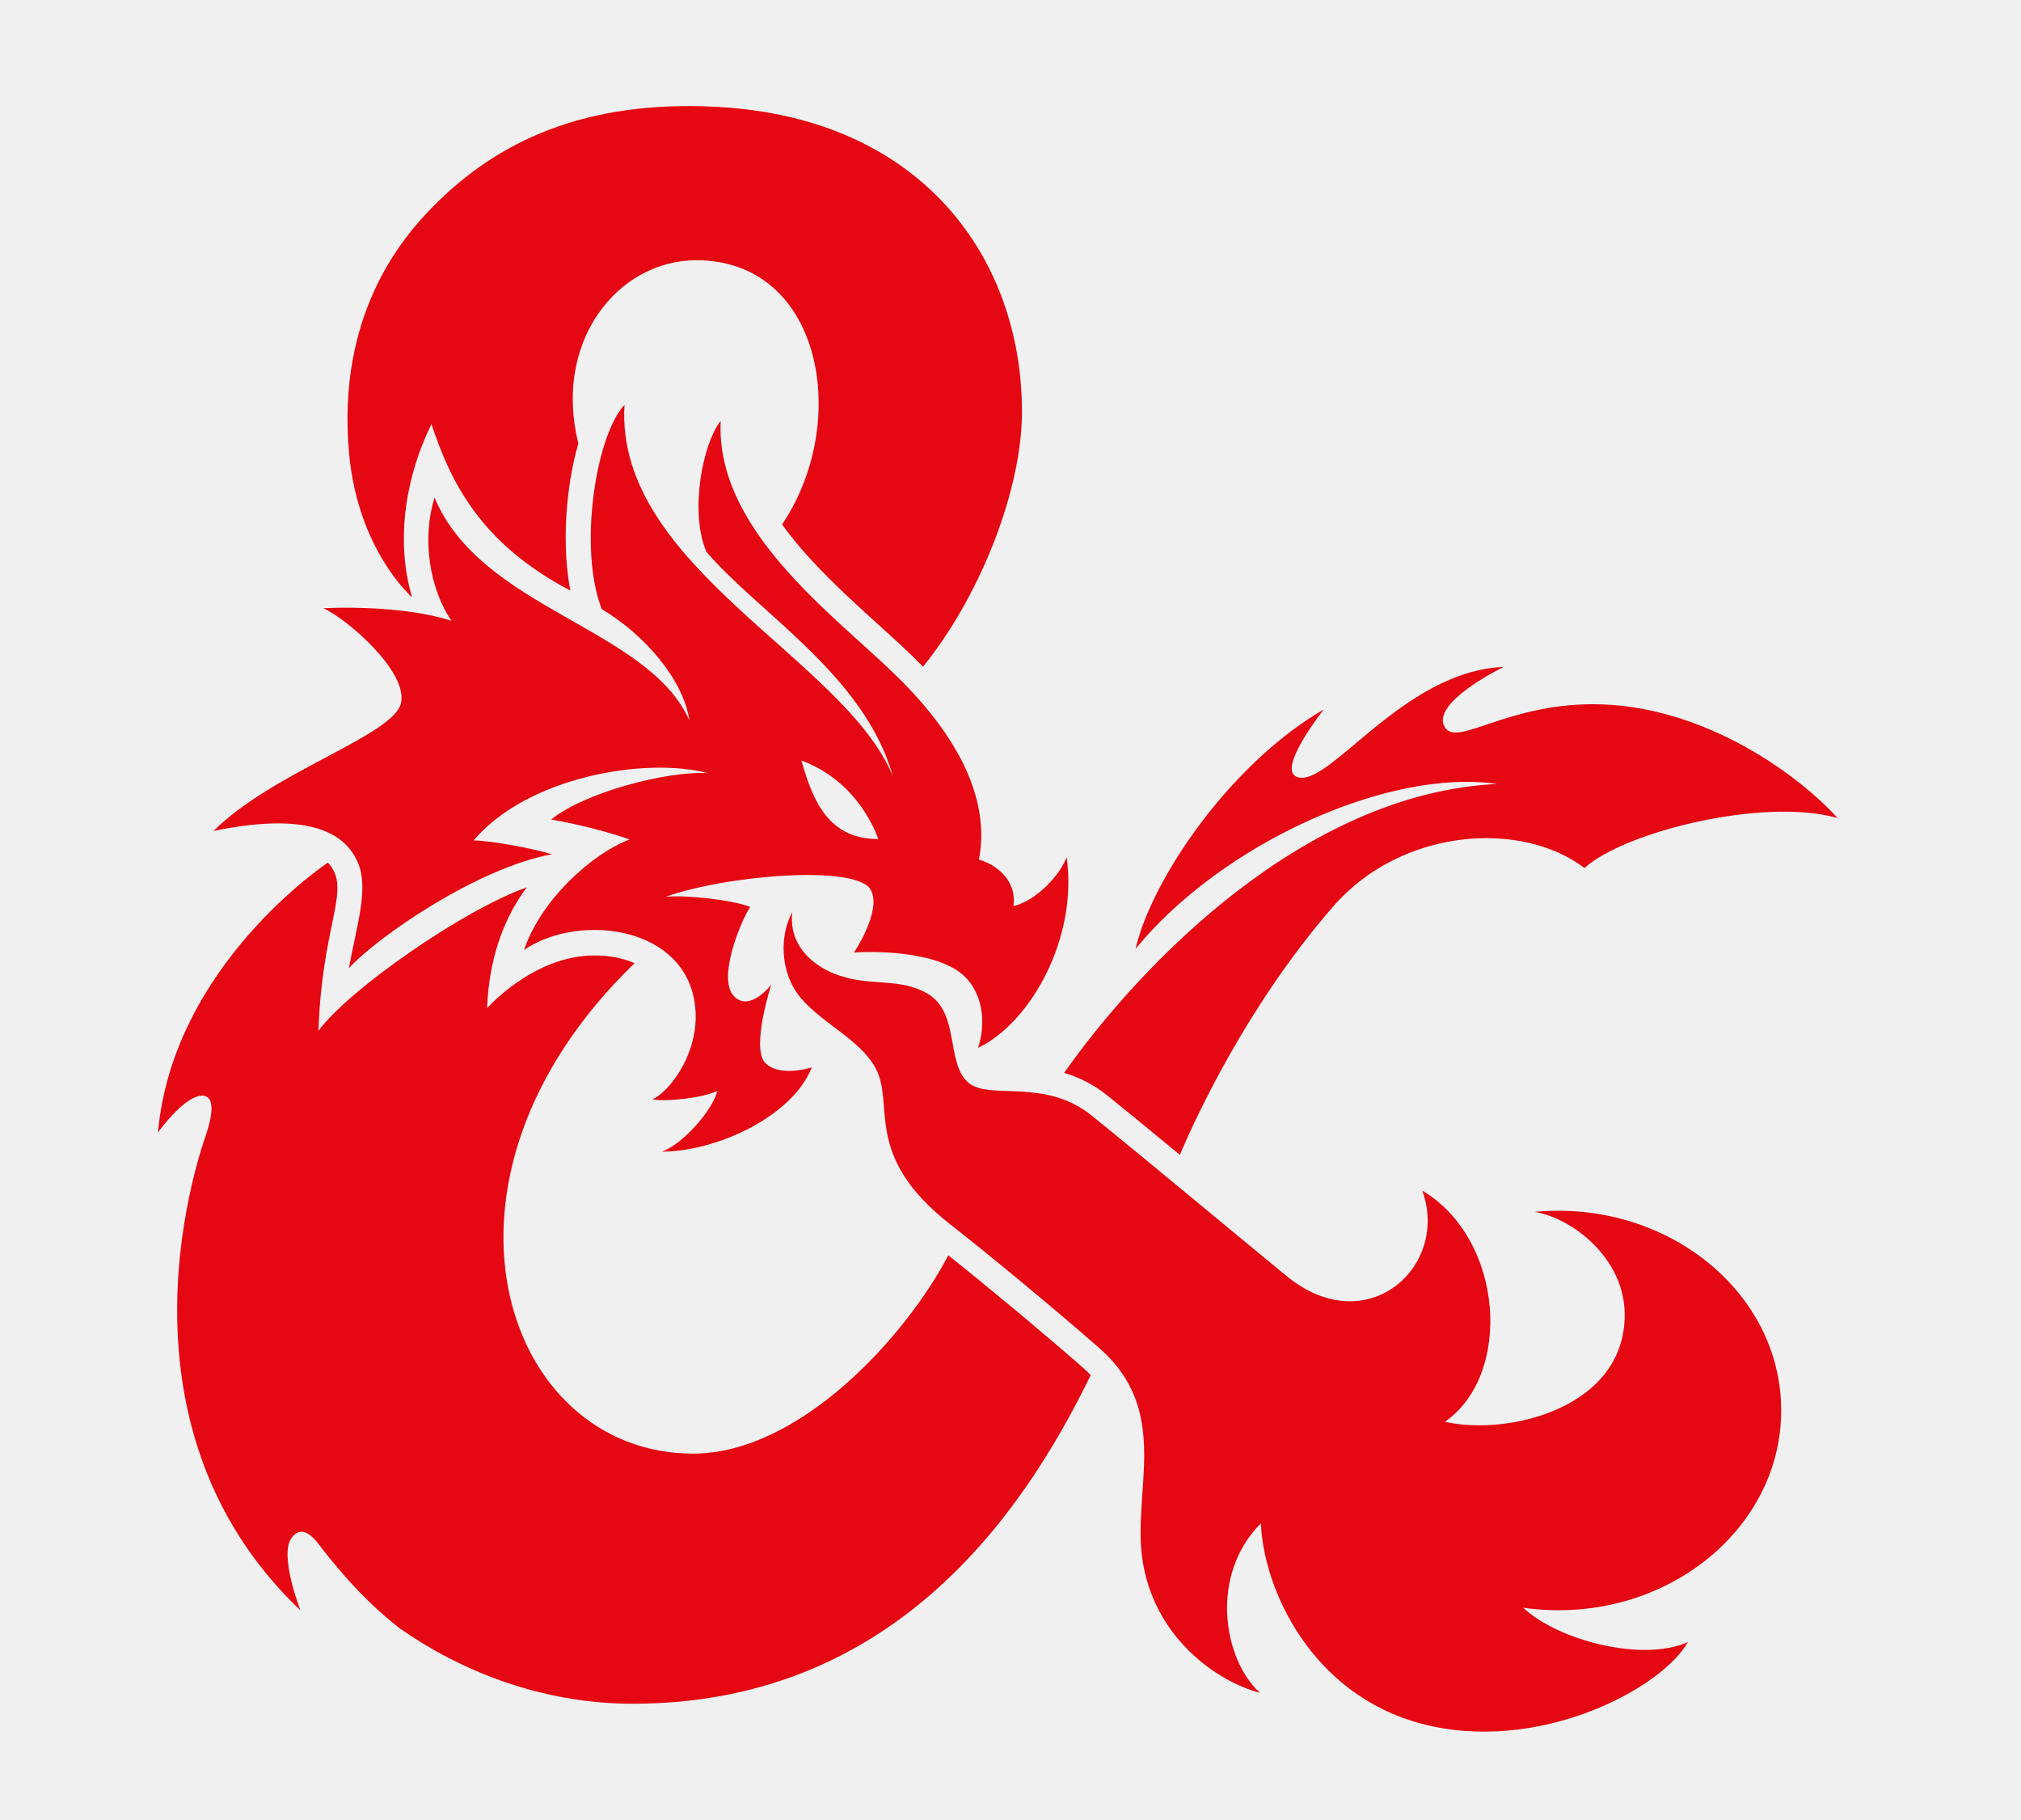
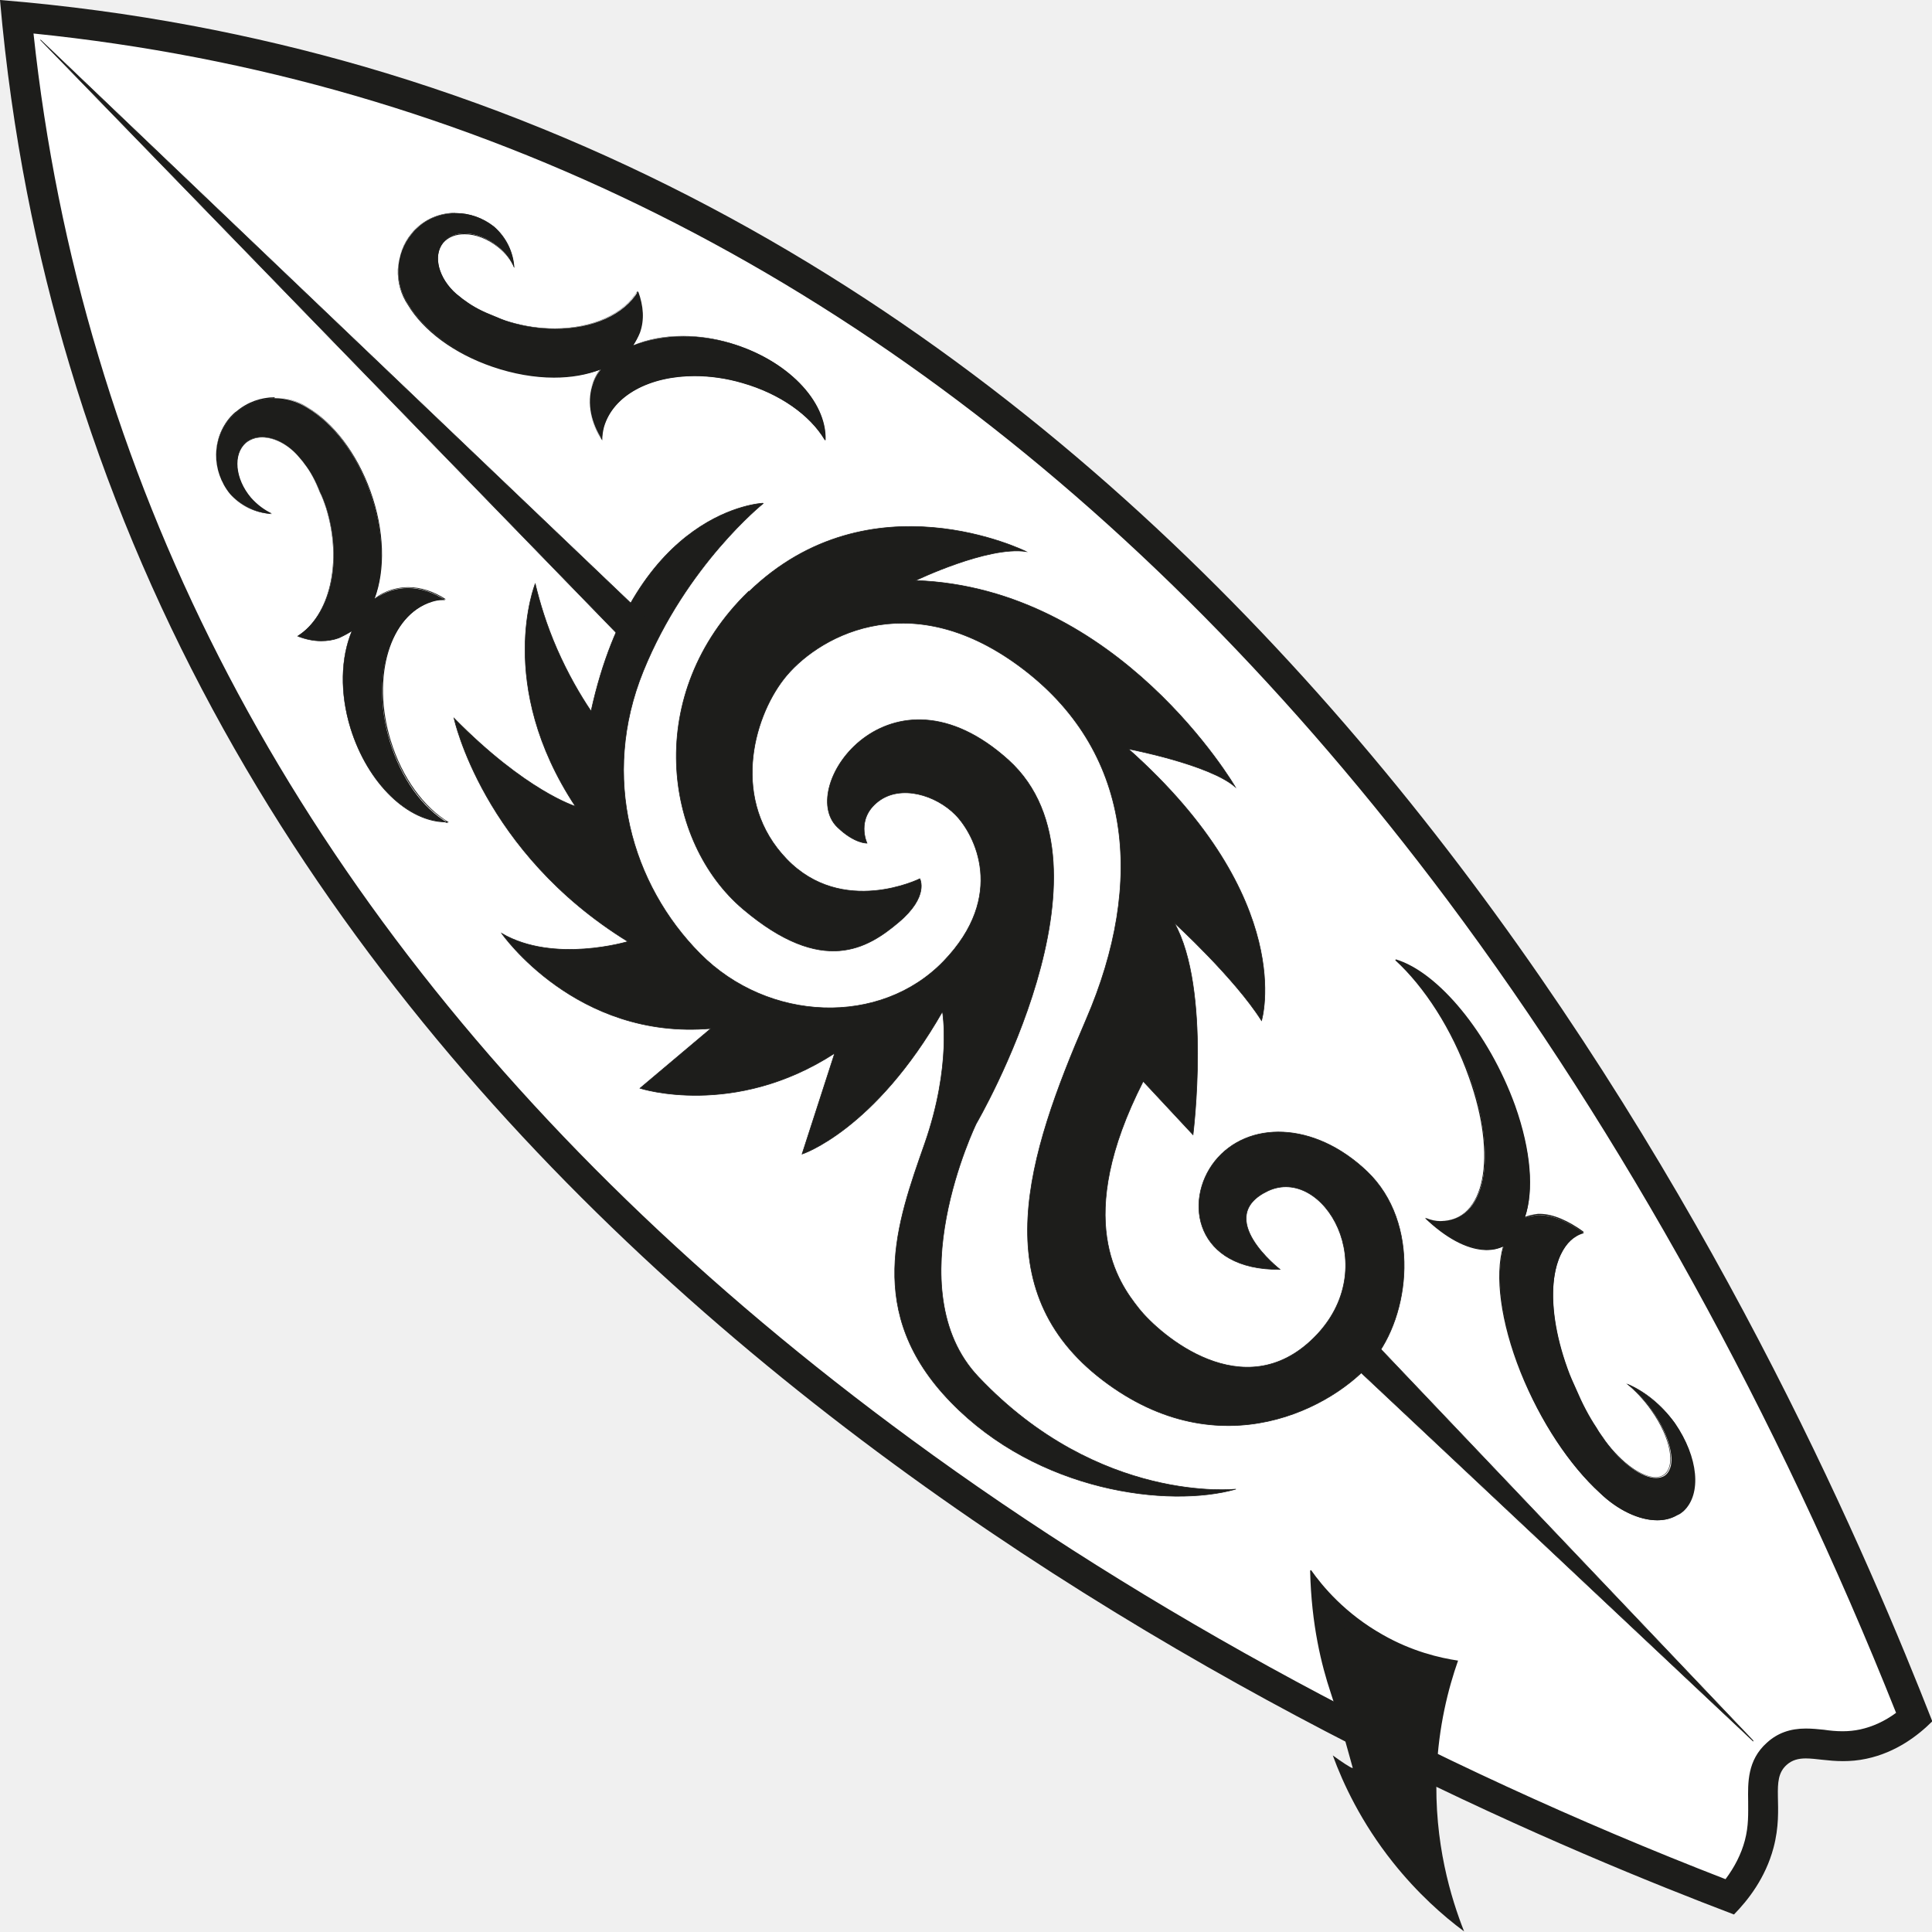
- <svg xmlns="http://www.w3.org/2000/svg" width="338.22" height="304.45" version="1.1" viewBox="0 0 338.22 304.45">
+ <svg xmlns="http://www.w3.org/2000/svg" id="Camada_1" data-name="Camada 1" viewBox="0 0 64 64">
  <defs>
-     <clipPath id="clipPath2">
-       <path transform="translate(-230.64 -125.67)" d="M 0,228.334 H 253.667 V 0 H 0 Z" />
-     </clipPath>
+     <style>
+       .cls-1, .cls-2 {
+         fill: #1d1d1b;
+       }
+ 
+       .cls-3 {
+         fill: #fff;
+       }
+ 
+       .cls-2 {
+         stroke: #1d1d1b;
+         stroke-miterlimit: 10;
+         stroke-width: .02px;
+       }
+     </style>
  </defs>
-   <path transform="matrix(1.3333 0 0 -1.3333 307.53 136.88)" d="m0 0c-9.209 2.624-26.697-1.679-31.775-6.272-7.879 6.003-22.907 5.07-31.52-4.803-10.74-12.33-17.246-26.437-19.266-31.19-3.533 2.92-6.871 5.654-9.099 7.443-1.795 1.444-3.639 2.314-5.428 2.844 9.76 13.837 30.317 35.089 54.354 36.256-13.62 1.997-34.582-7.481-45.393-20.701 2.055 8.793 11.881 23.236 23.629 30.049 0 0-5.787-7.298-3.471-8.415 3.875-1.87 13.221 13.219 26.047 13.755 0 0-9.351-4.542-7.348-7.613 1.559-2.399 7.702 2.935 18.565 2.935 13.174 0 25.107-8.176 30.705-14.288m-94.744-68.956c0.351-0.314 0.68-0.634 0.992-0.958-8.883-18.299-25.373-41.24-57.478-41.24-11.578 0-21.756 4.216-29.242 9.457-2.486 1.926-4.762 4.14-6.832 6.479l-5e-3 -2e-3s-3e-3 2e-3 -9e-3 0.02c-1.203 1.357-2.336 2.745-3.399 4.159-1.455 1.862-2.509 1.772-3.312 0.741-1.656-2.131 1.087-9.14 1.087-9.14-25.036 23.846-12.303 58.308-11.763 59.98 1.395 4.299 0.121 5.021-1.351 4.458-2.217-0.845-4.771-4.462-4.771-4.462 1.894 21.048 21.327 33.865 21.327 33.865 0.141-0.146 0.283-0.3 0.403-0.472 2.334-3.295-1.165-7.571-1.578-20.631 3.663 5.049 18.072 15.154 26.144 18.002-2.507-3.353-4.715-8.237-4.984-15.161 0 0 5.823 6.617 13.473 6.617 1.839 0 3.568-0.326 5.042-0.97-28.203-27.231-16.436-61.55 7.33-61.55 13.402 0 26.705 14.701 32.049 24.888 5.187-4.132 12.213-9.989 16.877-14.08m87.662-5.393c0-15.268-15.211-27.185-32.387-24.752 4.381-4.115 15.004-6.862 20.67-4.313-3.246-5.841-18.808-14.131-33.451-10.24-13.756 3.665-19.795 16.774-20.139 25.143-6.488-6.495-4.736-17.077-0.115-21.272-5.359 1.396-13.426 6.949-14.787 16.953-1.168 8.581 3.615 18.413-5.35 26.28-5.341 4.69-13.498 11.452-18.771 15.585-11.035 8.645-6.856 15.004-9.338 19.571-1.906 3.54-6.539 5.513-9.324 8.736-2.793 3.248-2.697 8.062-1.133 10.829-0.471-3.875 2.283-6.744 5.977-7.96 4.066-1.351 7.505-0.23 10.998-2.247 4.162-2.431 2.211-8.964 5.267-11.285 2.705-2.033 9.5 0.676 15.303-3.991 5.805-4.666 18.836-15.521 24.461-20.137 10.119-8.317 20.529 1.167 17.07 10.694 10.246-6.086 11.377-23.09 2.84-29.014 8.047-1.807 22.568 1.78 22.568 13.415 0 7.142-6.591 12.143-11.291 12.932 16.485 1.548 30.932-10.001 30.932-24.927m-113.34 71.713c-6.211 0-8.178 4.714-9.642 9.856 7.462-2.75 9.642-9.856 9.642-9.856m-83.429 1.014c10.939 2.256 16.421 0.355 18.194-4.164 1.264-3.211-0.227-7.726-1.209-13.058 3.717 4.045 16.26 12.626 25.485 14.297-2.144 0.686-7.688 1.734-9.829 1.735 6.732 7.946 21.42 10.513 29.433 8.451-5.26 0.29-15.571-2.459-19.683-5.822 3.613-0.65 6.957-1.496 9.825-2.504-4.899-1.893-11.157-7.679-13.243-13.873 6.457 4.462 19.298 3.286 21.295-5.926 1.355-6.32-3.023-11.937-5.196-12.817 1.779-0.33 6.383 0.179 8.154 1.059-0.607-2.575-4.569-6.858-6.984-7.626 6.738 0 16.382 4.313 18.851 10.586 0 0-3.969-1.316-5.826 0.536-1.85 1.851 0.74 9.847 0.74 9.847s-2.648-3.495-4.656-1.486c-2.19 2.193 0.854 9.505 2.008 11.228-2.074 0.866-8.061 1.543-10.588 1.274 7.415 2.683 24.008 4.123 25.736 0.849 1.395-2.636-2.119-7.842-2.119-7.842 2.863 0.204 11.344 0.159 14.33-3.467 3.031-3.686 1.244-8.498 1.244-8.498 6.643 3.183 12.567 13.856 11.114 23.937-0.715-2.077-3.721-5.46-6.672-6.145 0.468 3.323-2.317 5.293-4.338 5.829 1.265 6.455-1.363 14.367-10.592 23.299-7.84 7.593-22.494 18.184-21.817 31.767-2.288-2.905-3.915-11.403-1.806-16.41 6.406-7.572 19.891-15.554 23.41-28.176-6.006 14.73-34.933 26.331-33.677 46.605-3.607-3.879-5.815-17.994-2.863-25.634 5.524-3.305 10.271-8.952 11.011-13.979-5.187 11.656-26.126 13.916-31.986 27.963-1.6-5.01-0.692-11.338 2.122-15.469 0 0-5.359 2.021-16.1 1.591 2.909-1.267 10.741-8.007 9.746-11.97-1.018-4.023-16.13-8.603-23.514-15.987m24.918 29.332c-2.223 7.532-0.578 15.645 2.434 21.718 2.364-7.045 5.965-14.862 17.435-20.881-1.083 5.581-0.611 12.862 1.005 18.475-3.187 12.729 4.9 22.981 14.817 22.981 15.758 0 19.445-20.251 10.752-33.16 4.57-6.356 11.592-11.898 16.322-16.48 0.453-0.44 0.91-0.902 1.371-1.369 7.147 8.795 12.418 22.171 12.418 31.989 0 19.134-12.418 36.888-38.285 38.269-16.395 0.876-27.479-4.19-35.717-12.59-3.749-3.819-12.043-13.457-10.456-30.887 1.108-12.197 7.904-18.065 7.904-18.065" clip-path="url(#clipPath2)" fill="#e50711" />
+   <g>
+     <path class="cls-3" d="M57.3,62.84C40.57,56.42,11.57,41.35,2.78,11.94,1.68,8.26.93,4.44.55.55c3.87.35,7.69,1.07,11.35,2.13,29.55,8.57,44.92,37.5,51.51,54.21-.53.46-1.1.75-1.69.88-.22.05-.44.07-.68.07-.25,0-.48-.03-.68-.05-.2-.02-.38-.04-.55-.04-.25,0-.62.04-.96.34-.48.43-.47,1-.45,1.55,0,.41.02.88-.13,1.44-.17.62-.49,1.21-.97,1.75Z" />
+     <path class="cls-1" d="M1.11,1.11c3.63.37,7.21,1.06,10.65,2.06,13.77,4,25.94,12.96,36.19,26.65,5.8,7.76,10.93,17.05,14.86,26.92-.38.28-.78.46-1.19.55-.19.04-.38.06-.58.06-.22,0-.42-.02-.62-.05-.19-.02-.4-.04-.6-.04-.52,0-.94.15-1.29.47-.65.58-.63,1.33-.62,1.94,0,.4.02.81-.11,1.3-.12.45-.34.88-.64,1.28-9.86-3.82-19.17-8.84-26.96-14.56C16.41,37.58,7.35,25.51,3.26,11.8,2.22,8.34,1.5,4.75,1.11,1.11M0,0c.39,4.46,1.22,8.48,2.3,12.08,9.75,32.62,44.65,47.35,55.14,51.34.46-.47,1.04-1.2,1.31-2.21.37-1.39-.13-2.25.44-2.75.18-.16.39-.21.63-.21.33,0,.73.09,1.23.09.24,0,.5-.02.78-.08.99-.21,1.72-.78,2.18-1.24C59.87,46.46,44.79,11.7,12.04,2.2,8.44,1.16,4.43.36,0,0h0Z" />
+   </g>
+   <g>
+     <path class="cls-1" d="M47.94,63.25c-.59-.51-1.14-1.08-1.62-1.69-.67-.84-1.22-1.76-1.66-2.75.06.03.1.03.13.03h.12l.15-.18v-.12c-.31-1.1-.55-1.94-.75-2.54-.33-1-.54-2.07-.62-3.2.56.63,1.23,1.18,1.96,1.59.72.4,1.49.69,2.3.84-.37,1.14-.58,2.32-.63,3.5-.06,1.53.15,3.05.62,4.51Z" />
+     <path class="cls-1" d="M44.01,53.49c.46.43.97.81,1.51,1.12.66.37,1.36.64,2.1.81-.32,1.08-.51,2.18-.55,3.3-.05,1.26.08,2.51.38,3.73-.33-.33-.65-.69-.94-1.06-.57-.72-1.06-1.5-1.46-2.33l.14-.17.16-.21-.07-.25c-.13-.47-.45-1.67-.73-2.52-.25-.77-.43-1.58-.54-2.43M43.4,52.03c.04,1.8.38,3.14.68,4.04.3.9.64,2.17.73,2.49,0,0,0,0,0,.01,0,0,0,0,0,0-.06,0-.37-.21-.66-.42.34.93.94,2.22,1.99,3.54.82,1.03,1.67,1.78,2.36,2.29-.43-1.09-1-2.93-.91-5.26.06-1.53.39-2.8.71-3.71-.6-.09-1.52-.3-2.5-.86-1.24-.7-1.99-1.6-2.37-2.14h0Z" />
+   </g>
+   <g>
+     <path class="cls-1" d="M14.77,27.22c-1.27,0-2.6-1.3-3.16-3.1-.35-1.14-.33-2.31.04-3.21-.14.07-.28.15-.43.22-.18.07-.38.1-.58.1-.25,0-.52-.05-.79-.16,1.1-.68,1.51-2.47.96-4.24-.06-.18-.13-.37-.21-.53-.15-.38-.32-.69-.52-.94-.04-.07-.09-.12-.14-.18l-.09-.1c-.34-.38-.78-.6-1.17-.6-.21,0-.39.06-.54.18-.44.38-.37,1.2.16,1.83.2.23.44.42.7.54-.53-.04-1.03-.28-1.38-.67-.62-.76-.61-1.83.02-2.53.06-.06.13-.13.2-.18.35-.3.79-.46,1.25-.46.38,0,.75.11,1.07.31.87.51,1.64,1.52,2.09,2.77.46,1.26.51,2.59.15,3.57.2-.13.38-.22.58-.28.17-.05.35-.08.53-.08.41,0,.84.14,1.24.4-.03,0-.07,0-.1,0-.12,0-.23.02-.35.06-1.4.44-2.03,2.51-1.39,4.61.37,1.22,1.07,2.21,1.94,2.72l-.09-.02Z" />
+     <path class="cls-1" d="M9.1,13.16v.02c.38,0,.75.11,1.06.31.87.51,1.63,1.52,2.08,2.76.46,1.26.51,2.59.14,3.56l-.02.07.06-.04c.18-.14.36-.23.56-.29.17-.05.35-.08.53-.08.39,0,.8.13,1.18.36-.13,0-.26.03-.39.07-1.41.44-2.03,2.52-1.39,4.62.36,1.19,1.04,2.17,1.88,2.69,0,0-.02,0-.02,0-1.27,0-2.59-1.3-3.15-3.1-.35-1.14-.33-2.31.04-3.2l.03-.06-.06.04c-.13.09-.27.16-.42.23-.18.07-.38.1-.58.1-.24,0-.49-.05-.75-.14,1.08-.71,1.47-2.49.93-4.25-.05-.16-.12-.34-.21-.53-.15-.38-.32-.69-.52-.94-.04-.07-.09-.13-.14-.18-.03-.03-.06-.07-.09-.1-.34-.38-.78-.6-1.18-.6-.21,0-.4.06-.55.19-.44.38-.37,1.21.16,1.84.17.21.39.38.61.5-.49-.04-.95-.28-1.27-.65-.62-.76-.61-1.82.02-2.52.06-.06.13-.13.2-.18.34-.29.79-.46,1.25-.46v-.02M9.1,13.16c-.44,0-.89.15-1.26.46-.08.05-.14.12-.2.18-.63.71-.65,1.79-.02,2.55.36.42.87.64,1.39.66-.24-.11-.49-.29-.7-.53-.52-.62-.6-1.43-.16-1.81.15-.12.33-.18.53-.18.38,0,.82.21,1.17.59.08.1.16.18.23.28.21.27.37.58.51.94.08.16.15.34.21.53.55,1.79.12,3.57-.95,4.25.26.1.53.16.79.16.2,0,.4-.03.59-.1.15-.07.29-.14.42-.23-.36.87-.41,2.02-.04,3.22.57,1.84,1.91,3.11,3.17,3.11.03,0,.06,0,.09,0-.82-.49-1.55-1.47-1.93-2.72-.64-2.11-.02-4.16,1.38-4.6.15-.04.3-.07.45-.07-.4-.26-.83-.4-1.25-.4-.18,0-.36.03-.54.08-.22.07-.4.16-.57.3.36-.95.33-2.27-.14-3.57-.46-1.27-1.24-2.27-2.09-2.77-.32-.21-.69-.31-1.07-.31h0Z" />
+   </g>
+   <g>
+     <path class="cls-1" d="M27.32,14.58c-.51-.86-1.51-1.55-2.73-1.9-.53-.15-1.06-.23-1.58-.23-1.52,0-2.7.66-3.01,1.68-.04.14-.06.28-.06.42-.37-.57-.49-1.19-.33-1.74.06-.21.15-.39.29-.57-.45.16-.98.25-1.54.25-.66,0-1.36-.12-2.04-.36-1.25-.44-2.27-1.18-2.8-2.05-.48-.71-.43-1.67.11-2.32.05-.07.11-.14.18-.2.35-.33.81-.5,1.29-.5.45,0,.89.16,1.25.44.4.34.65.84.68,1.37-.1-.26-.29-.5-.53-.7-.34-.28-.75-.44-1.11-.44-.3,0-.55.11-.71.3-.35.44-.15,1.19.44,1.71l.11.09c.06.05.12.1.18.14.25.19.56.35.95.5.16.07.35.15.53.2.5.15,1,.22,1.5.22,1.25,0,2.28-.46,2.75-1.24.18.49.21.95.06,1.37-.06.15-.14.29-.22.42.49-.19,1.06-.3,1.66-.3.51,0,1.04.08,1.56.23,1.87.55,3.19,1.9,3.15,3.21Z" />
+     <path class="cls-1" d="M15.1,7.08c.44,0,.89.15,1.24.43.38.31.61.77.66,1.26-.12-.22-.3-.43-.5-.6-.34-.28-.75-.44-1.12-.44-.3,0-.56.11-.72.3-.35.44-.16,1.2.44,1.72.04.03.07.06.1.08.06.05.12.1.18.14.26.19.57.36.95.5.19.09.37.16.53.2.5.15,1,.22,1.5.22,1.24,0,2.26-.45,2.74-1.21.18.48.21.92.06,1.33-.06.15-.14.29-.22.42l-.04.06.06-.03c.48-.21,1.05-.32,1.64-.32.51,0,1.04.08,1.56.23,1.83.54,3.14,1.85,3.14,3.13-.54-.83-1.52-1.5-2.72-1.84-.53-.15-1.06-.23-1.59-.23-1.53,0-2.71.66-3.02,1.69-.04.13-.06.26-.06.39-.36-.56-.47-1.16-.31-1.71.06-.21.15-.39.28-.57l.04-.06-.06.03c-.44.17-.97.26-1.53.26-.66,0-1.36-.12-2.03-.36-1.25-.43-2.27-1.18-2.79-2.04-.47-.71-.43-1.66.11-2.31.05-.07.12-.14.18-.2.35-.32.8-.5,1.28-.5M15.1,7.06c-.47,0-.93.17-1.3.5-.06.07-.13.13-.18.21-.57.68-.57,1.65-.11,2.33.51.85,1.52,1.61,2.8,2.05.7.24,1.4.36,2.04.36.57,0,1.09-.09,1.54-.27-.13.17-.22.36-.29.57-.17.58-.03,1.21.35,1.78,0-.15.02-.3.06-.45.31-1.05,1.52-1.68,3-1.68.5,0,1.04.07,1.58.23,1.26.36,2.24,1.07,2.75,1.89.04-1.28-1.26-2.66-3.16-3.22-.54-.16-1.07-.23-1.57-.23-.61,0-1.18.11-1.65.32.09-.13.16-.27.22-.42.16-.44.11-.92-.07-1.38-.47.78-1.52,1.23-2.74,1.23-.48,0-.99-.07-1.49-.22-.18-.05-.37-.13-.53-.2-.36-.14-.67-.3-.94-.5-.11-.07-.19-.15-.29-.22-.59-.51-.79-1.25-.44-1.69.17-.2.42-.29.71-.29.36,0,.76.15,1.11.43.25.2.44.45.54.69-.03-.52-.26-1.02-.68-1.38-.37-.29-.81-.44-1.25-.44h0Z" />
+   </g>
+   <path class="cls-2" d="M25.27,16.67s-4.22.17-5.69,6.89c-.37-.55-.77-1.24-1.13-2.06-.35-.8-.57-1.54-.72-2.16,0,0-1.34,3.33,1.33,7.37,0,0-1.64-.5-4.02-2.92,0,0,.95,4.44,5.76,7.4,0,0-2.45.74-4.18-.27,0,0,2.46,3.54,6.93,3.15l-2.35,1.98s3.11,1.01,6.45-1.16l-1.08,3.34s2.4-.78,4.65-4.72c0,0,.32,1.78-.59,4.38s-2.02,5.59.87,8.56c2.88,2.97,7.21,3.51,9.44,2.88,0,0-4.53.51-8.53-3.72-2.74-2.89-.07-8.39-.07-8.39,0,0,4.97-8.5,1.07-12.04-3.91-3.53-7.05.89-5.67,2.22.57.55.98.53.98.53,0,0-.38-.8.37-1.38s1.92-.21,2.56.44,1.7,2.68-.39,4.85c-2.09,2.17-5.81,2.03-8.07-.25s-3.31-5.84-1.88-9.36c1.43-3.52,3.97-5.55,3.97-5.55Z" />
+   <path class="cls-2" d="M24.8,19.61c4.03-3.91,9.19-1.34,9.19-1.34-1.27-.19-3.66.96-3.66.96,6.75.24,10.59,6.84,10.59,6.84-.86-.75-3.54-1.26-3.54-1.26,5.63,5.01,4.41,9,4.41,9-.89-1.41-2.89-3.24-2.89-3.24,1.23,2.19.62,7.02.62,7.02l-1.65-1.77c-2.34,4.59-.83,6.66-.14,7.53s3.47,3.28,5.8.96c2.33-2.32.3-5.72-1.53-4.86-1.83.87.4,2.6.4,2.6-2.8.03-3.21-2.26-2.15-3.59,1.07-1.33,3.27-1.34,5.04.35,1.77,1.7,1.43,4.76.18,6.27s-5.03,3.62-8.94.64c-3.91-2.98-2.52-7.39-.55-11.95,1.97-4.56,1.53-8.94-2.21-11.7-3.74-2.76-6.78-.9-7.81.43s-1.75,4.04.1,5.96,4.41.65,4.41.65c0,0,.32.58-.7,1.44s-2.51,1.8-5.15-.43c-2.64-2.23-3.32-7.14.18-10.53Z" />
+   <path class="cls-2" d="M58.07,57.67c-4.57-4.3-9.14-8.59-13.72-12.89.26-.24.52-.48.79-.72,4.31,4.53,8.62,9.07,12.93,13.6Z" />
+   <path class="cls-2" d="M1.34,1.32c6.77,6.46,13.53,12.91,20.3,19.37-.27.23-.54.47-.81.7C14.33,14.7,7.83,8.01,1.34,1.32Z" />
+   <g>
+     <path class="cls-1" d="M54.89,50.36c-.59,0-1.3-.34-1.88-.9-1.02-.93-1.98-2.38-2.62-4-.65-1.63-.87-3.19-.58-4.17-.18.07-.35.11-.55.11-.65-.02-1.36-.4-2.04-1.06.16.07.32.11.48.11h0c.47,0,.83-.19,1.08-.54.58-.82.54-2.44-.09-4.23-.55-1.54-1.44-2.96-2.45-3.88,1.42.45,3.08,2.48,3.94,4.85.52,1.45.64,2.79.33,3.69.14-.04.29-.07.44-.09h0c.48,0,.97.2,1.52.6-.33.09-.58.33-.76.7-.42.86-.34,2.29.22,3.82.08.23.19.47.29.69.21.5.43.92.68,1.28.06.09.12.18.18.27l.11.15c.53.72,1.2,1.2,1.67,1.2.1,0,.18-.02.26-.06.12-.07.19-.19.23-.35.09-.44-.15-1.16-.62-1.82-.24-.34-.54-.66-.83-.89.58.25,1.16.72,1.59,1.31.77,1.12.89,2.34.28,2.91-.06.05-.12.1-.2.13-.19.11-.41.17-.65.17Z" />
+     <path class="cls-1" d="M46.3,31.85c1.41.48,3.02,2.48,3.85,4.8.52,1.45.64,2.79.33,3.68v.04s.03-.02.03-.02c.13-.05.27-.08.43-.1.02,0,.04,0,.05,0,.42,0,.9.19,1.43.57-.31.12-.56.35-.73.71-.42.86-.34,2.29.21,3.83.07.2.17.44.29.69.21.5.43.91.68,1.28.06.09.12.18.18.26.04.05.07.1.11.15.53.72,1.21,1.2,1.68,1.2.1,0,.19-.02.26-.06.12-.07.19-.19.23-.36.09-.44-.15-1.16-.62-1.82-.21-.3-.47-.58-.72-.8.55.24,1.07.69,1.47,1.24.77,1.11.89,2.33.28,2.9-.06.05-.12.1-.2.13-.18.11-.4.17-.64.17-.59,0-1.29-.34-1.88-.9-1.02-.93-1.98-2.38-2.62-4-.65-1.63-.87-3.18-.58-4.16v-.04s-.03.02-.03.02c-.16.08-.34.12-.53.12-.02,0-.03,0-.05,0-.58-.02-1.26-.37-1.92-1,.14.04.28.07.41.07.01,0,.02,0,.03,0,.44,0,.8-.19,1.05-.55.58-.82.55-2.45-.09-4.24-.53-1.51-1.4-2.9-2.38-3.83M46.22,31.81c.96.88,1.88,2.29,2.44,3.88.95,2.66.52,4.76-.94,4.76-.01,0-.02,0-.03,0-.16,0-.32-.04-.49-.1.68.65,1.38,1.04,2,1.06.02,0,.03,0,.05,0,.21,0,.38-.04.54-.12-.28.96-.09,2.49.58,4.17.66,1.64,1.63,3.09,2.63,4,.58.56,1.29.9,1.89.9.24,0,.46-.05.65-.17.08-.03.14-.08.2-.13.61-.57.5-1.81-.27-2.93-.44-.62-1.03-1.08-1.6-1.3.27.21.57.52.83.89.65.92.83,1.88.39,2.15-.07.04-.16.06-.25.06-.46,0-1.13-.48-1.66-1.2-.09-.14-.2-.27-.28-.42-.26-.39-.48-.81-.68-1.28-.1-.22-.21-.46-.29-.69-.82-2.27-.56-4.16.54-4.53-.51-.37-1.02-.6-1.47-.6-.02,0-.04,0-.05,0-.16.02-.3.05-.43.1.29-.86.21-2.17-.33-3.69-.87-2.4-2.55-4.42-3.95-4.84h0Z" />
+   </g>
</svg>
